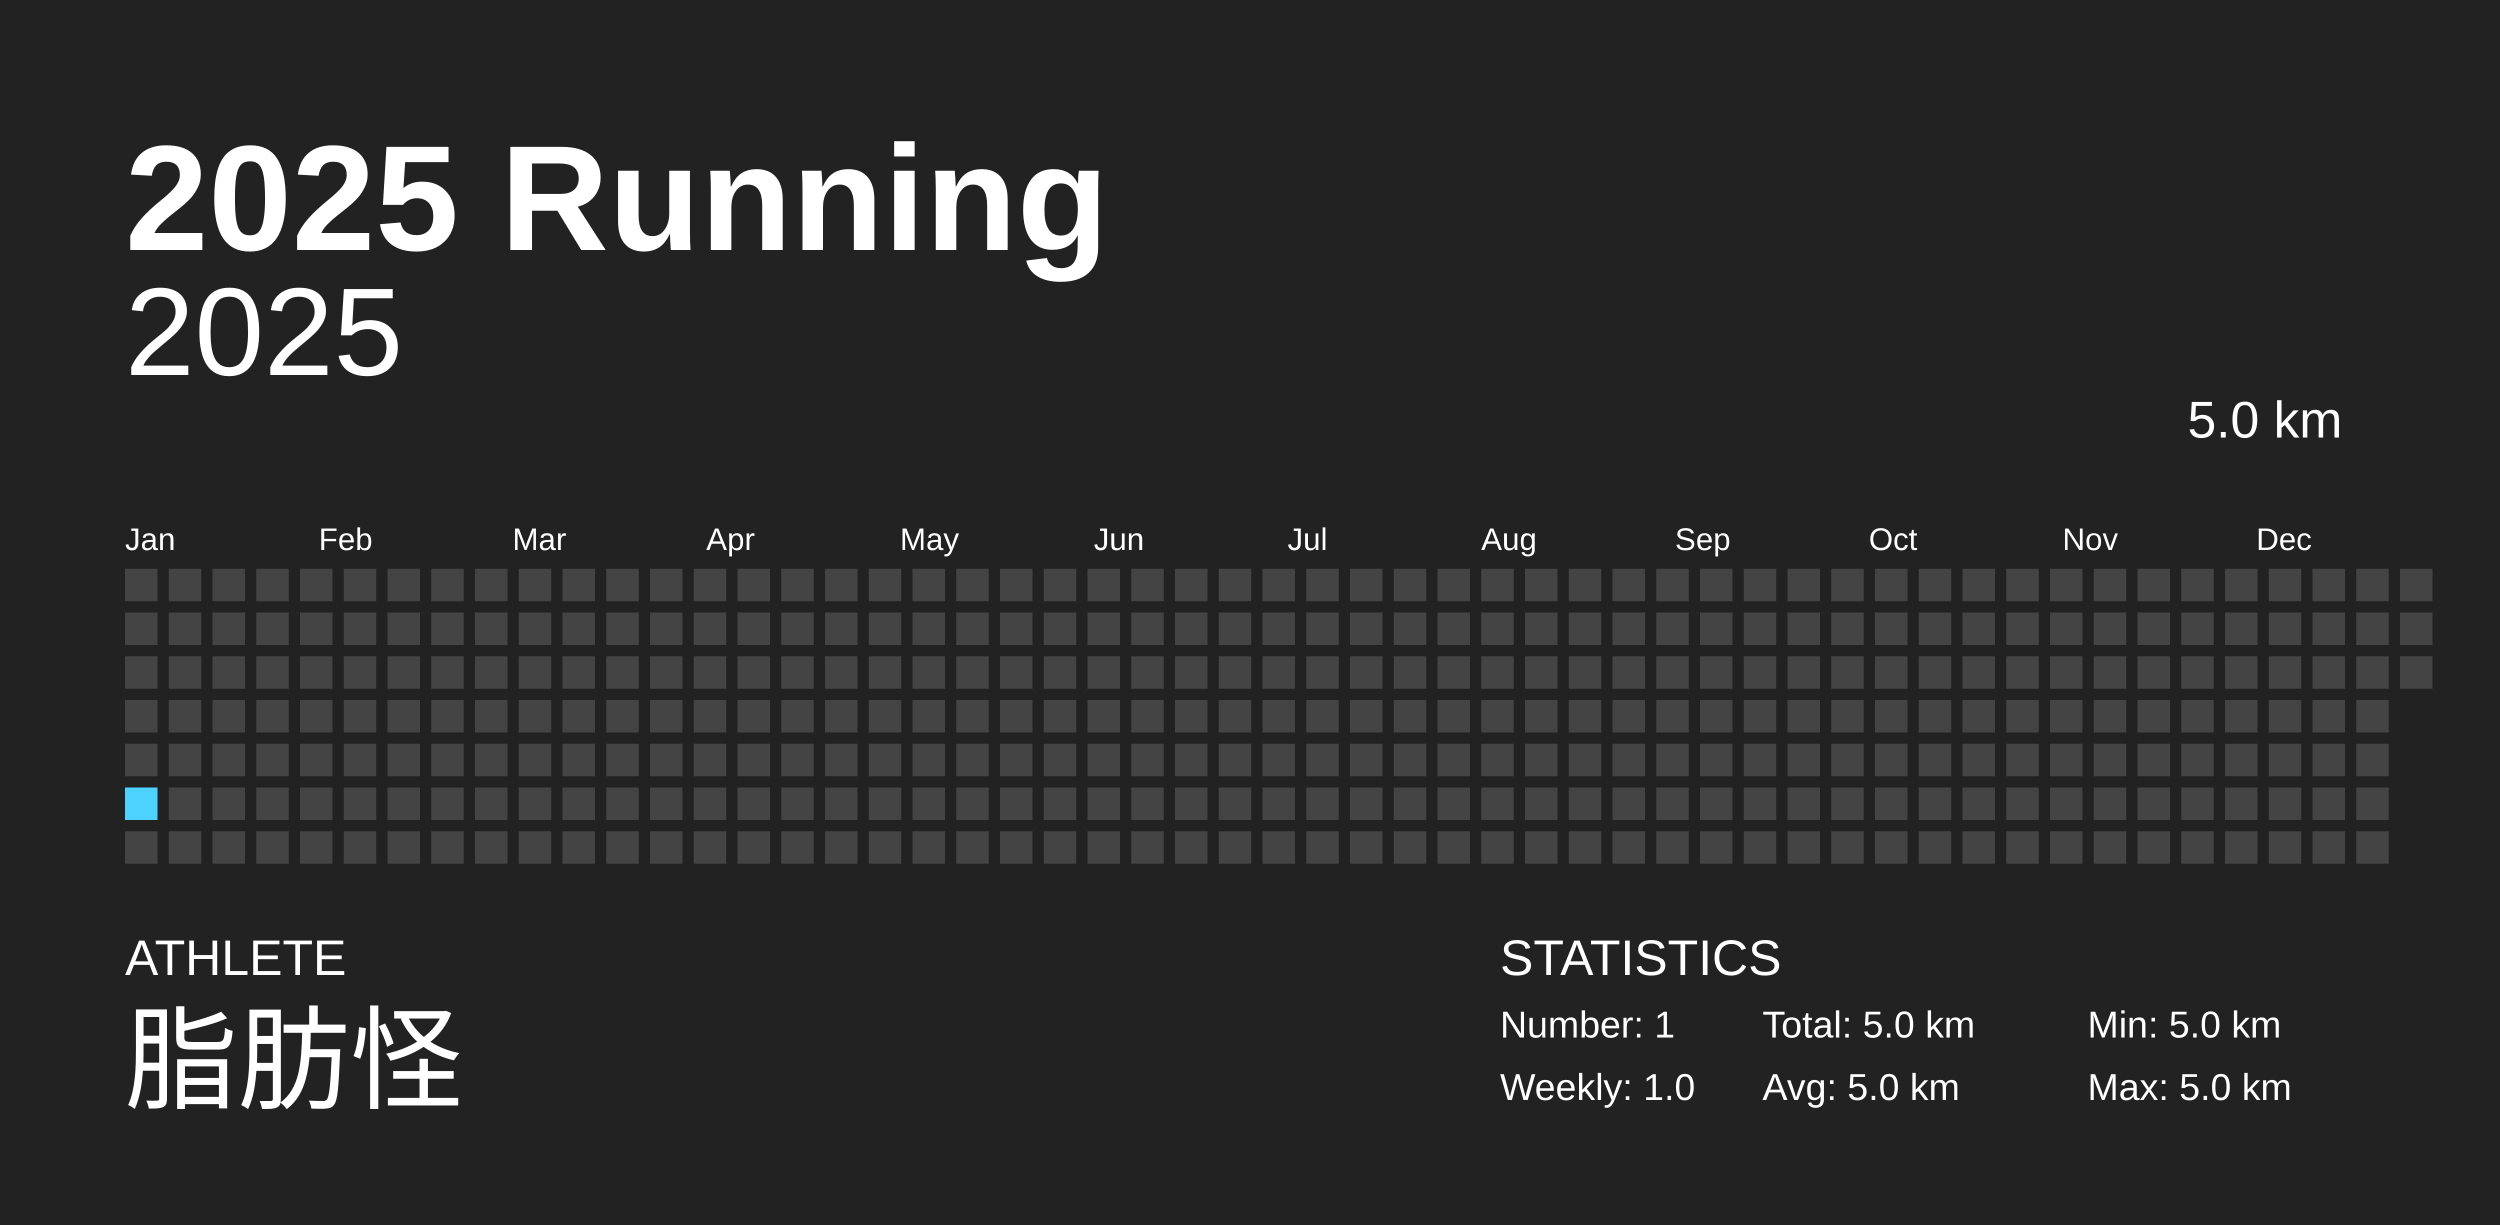
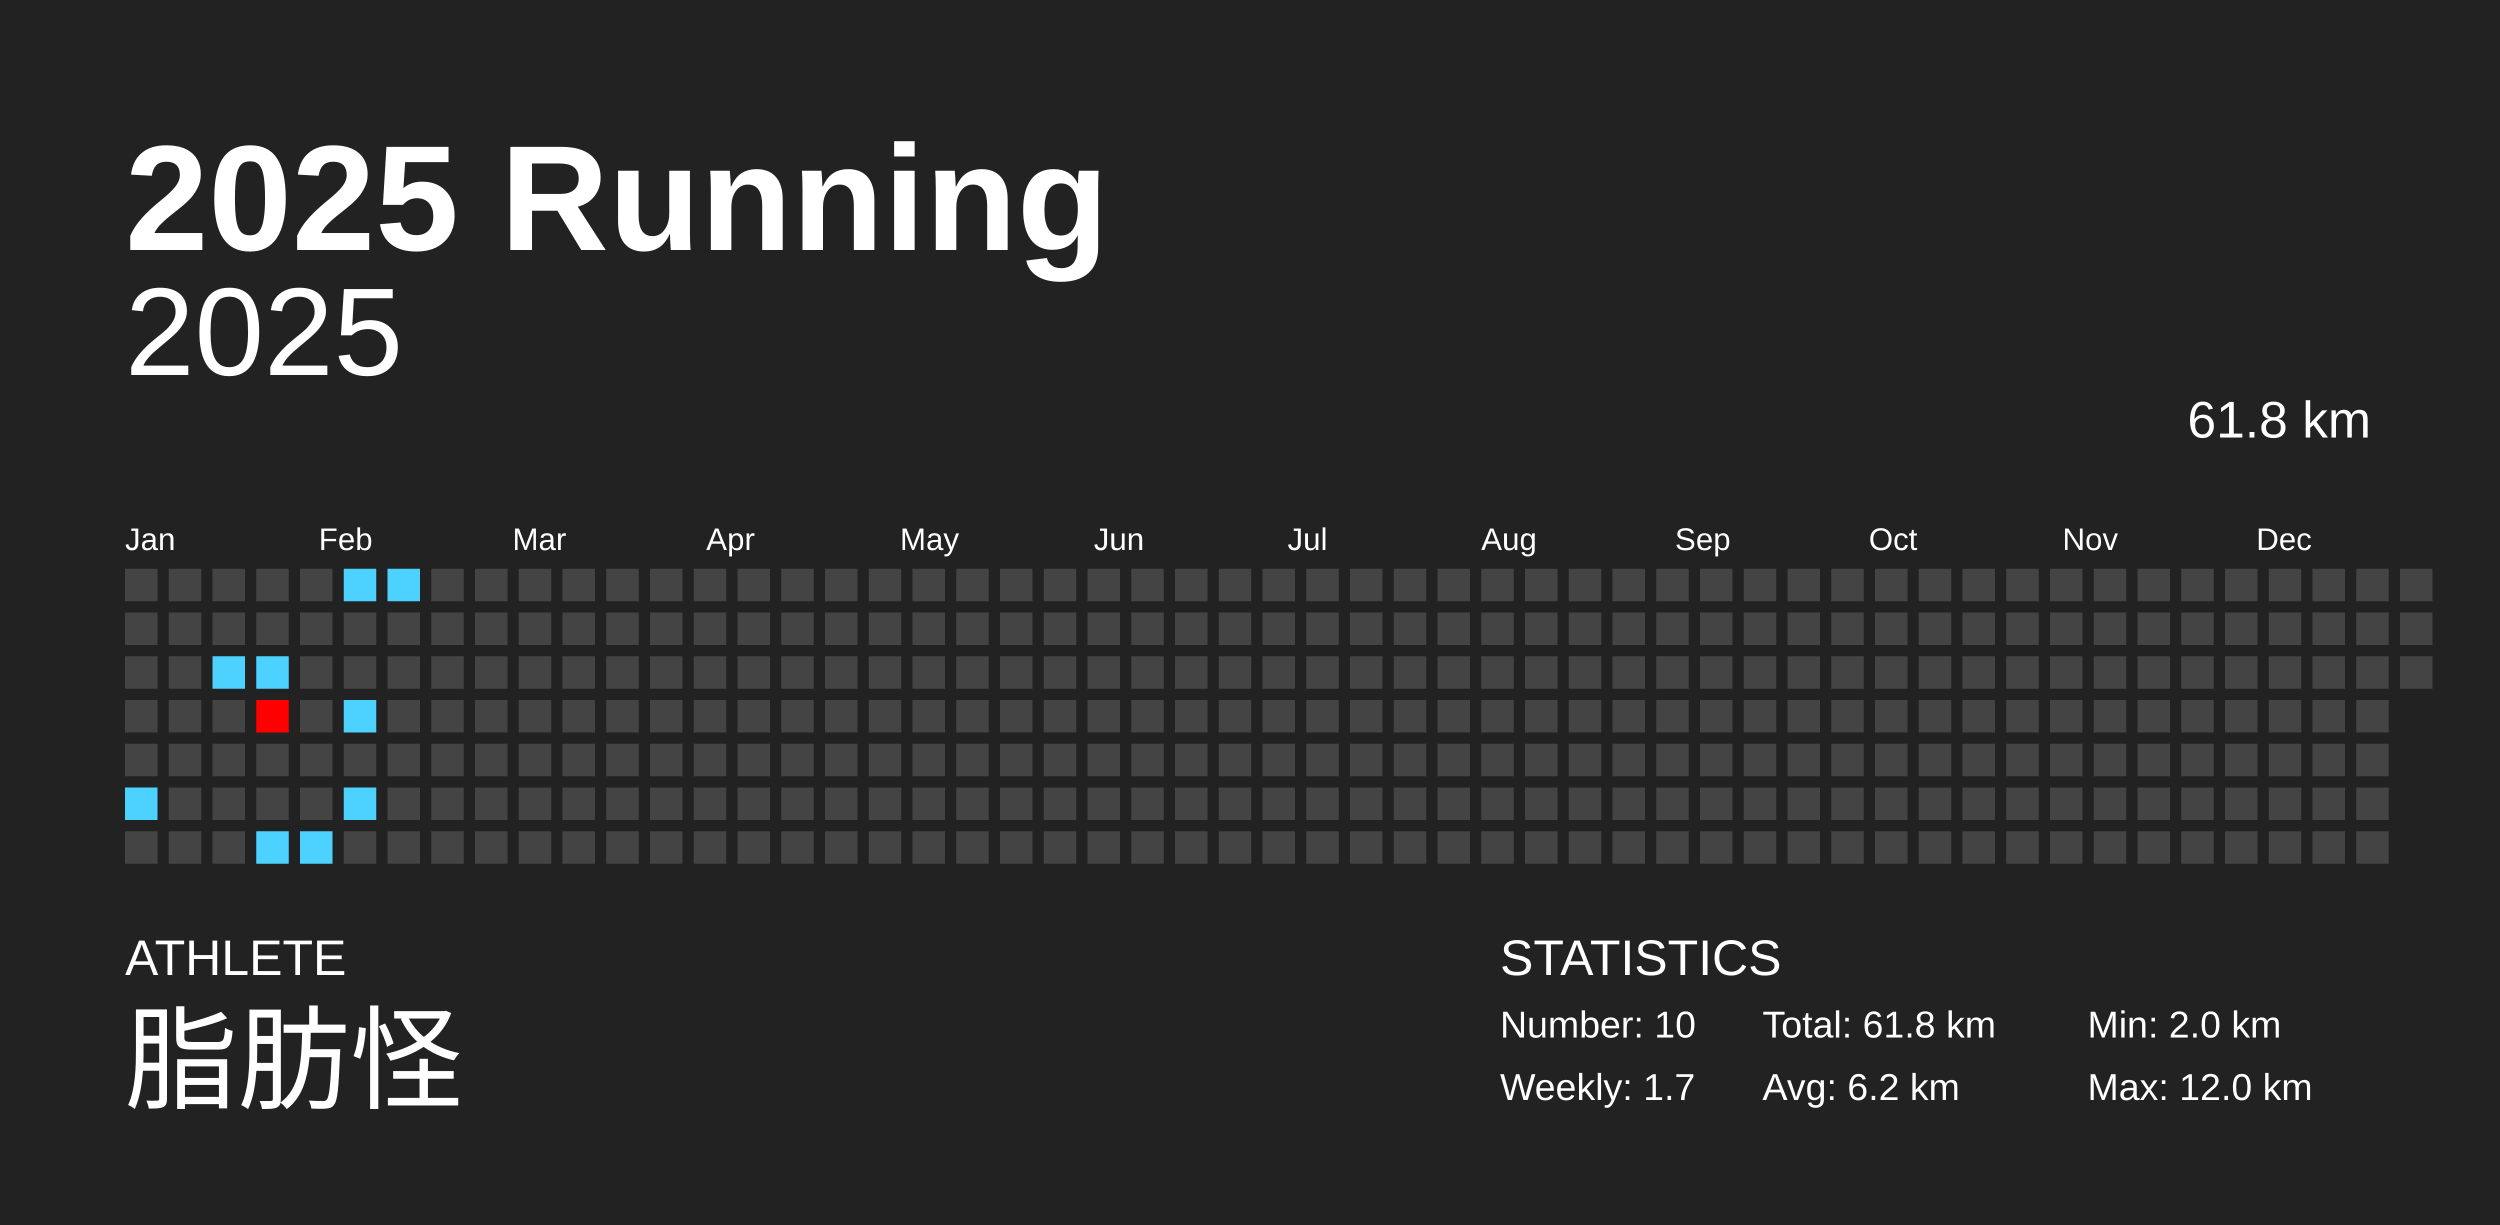
<svg xmlns="http://www.w3.org/2000/svg" baseProfile="full" height="98mm" version="1.1" viewBox="0,0,200,98" width="200mm">
  <defs />
  <rect fill="#222222" height="98" width="200" x="0" y="0" />
  <text fill="#FFFFFF" style="font-size:12px; font-family:Arial; font-weight:bold;" x="10" y="20">2025 Running</text>
  <text fill="#FFFFFF" style="font-size:4px; font-family:Arial" x="10" y="78">ATHLETE</text>
  <text fill="#FFFFFF" style="font-size:9px; font-family:Arial" x="10" y="88">脂肪怪</text>
  <text fill="#FFFFFF" style="font-size:4px; font-family:Arial" x="120" y="78">STATISTICS</text>
-   <text fill="#FFFFFF" style="font-size:3px; font-family:Arial" x="120" y="83">Number: 1</text>
-   <text fill="#FFFFFF" style="font-size:3px; font-family:Arial" x="120" y="88">Weekly: 1.0</text>
-   <text fill="#FFFFFF" style="font-size:3px; font-family:Arial" x="141" y="83">Total: 5.0 km</text>
-   <text fill="#FFFFFF" style="font-size:3px; font-family:Arial" x="141" y="88">Avg: 5.0 km</text>
-   <text fill="#FFFFFF" style="font-size:3px; font-family:Arial" x="167" y="83">Min: 5.0 km</text>
-   <text fill="#FFFFFF" style="font-size:3px; font-family:Arial" x="167" y="88">Max: 5.0 km</text>
+   <text fill="#FFFFFF" style="font-size:3px; font-family:Arial" x="120" y="83">Number: 10</text>
+   <text fill="#FFFFFF" style="font-size:3px; font-family:Arial" x="120" y="88">Weekly: 1.7</text>
+   <text fill="#FFFFFF" style="font-size:3px; font-family:Arial" x="141" y="83">Total: 61.8 km</text>
+   <text fill="#FFFFFF" style="font-size:3px; font-family:Arial" x="141" y="88">Avg: 6.2 km</text>
+   <text fill="#FFFFFF" style="font-size:3px; font-family:Arial" x="167" y="83">Min: 2.0 km</text>
+   <text fill="#FFFFFF" style="font-size:3px; font-family:Arial" x="167" y="88">Max: 12.0 km</text>
  <text alignment-baseline="hanging" fill="#FFFFFF" style="font-size:10.0px; font-family:Arial;" x="10" y="30">2025</text>
-   <text alignment-baseline="hanging" fill="#FFFFFF" style="font-size:4.125px; font-family:Arial;" x="175" y="35">5.0 km</text>
+   <text alignment-baseline="hanging" fill="#FFFFFF" style="font-size:4.125px; font-family:Arial;" x="175" y="35">61.8 km</text>
  <text fill="#FFFFFF" style="font-size:2.5px; font-family:Arial" x="10.0" y="44">Jan</text>
  <text fill="#FFFFFF" style="font-size:2.5px; font-family:Arial" x="25.5" y="44">Feb</text>
  <text fill="#FFFFFF" style="font-size:2.5px; font-family:Arial" x="41.0" y="44">Mar</text>
  <text fill="#FFFFFF" style="font-size:2.5px; font-family:Arial" x="56.5" y="44">Apr</text>
  <text fill="#FFFFFF" style="font-size:2.5px; font-family:Arial" x="72.0" y="44">May</text>
  <text fill="#FFFFFF" style="font-size:2.5px; font-family:Arial" x="87.5" y="44">Jun</text>
  <text fill="#FFFFFF" style="font-size:2.5px; font-family:Arial" x="103.0" y="44">Jul</text>
  <text fill="#FFFFFF" style="font-size:2.5px; font-family:Arial" x="118.5" y="44">Aug</text>
  <text fill="#FFFFFF" style="font-size:2.5px; font-family:Arial" x="134.0" y="44">Sep</text>
  <text fill="#FFFFFF" style="font-size:2.5px; font-family:Arial" x="149.5" y="44">Oct</text>
  <text fill="#FFFFFF" style="font-size:2.5px; font-family:Arial" x="165.0" y="44">Nov</text>
  <text fill="#FFFFFF" style="font-size:2.5px; font-family:Arial" x="180.5" y="44">Dec</text>
  <rect fill="#444444" height="2.6" width="2.6" x="10.0" y="45.5" />
  <rect fill="#444444" height="2.6" width="2.6" x="10.0" y="49.0" />
  <rect fill="#444444" height="2.6" width="2.6" x="10.0" y="52.5" />
  <rect fill="#444444" height="2.6" width="2.6" x="10.0" y="56.0" />
  <rect fill="#444444" height="2.6" width="2.6" x="10.0" y="59.5" />
-   <rect fill="#4DD2FF" height="2.6" width="2.6" x="10.0" y="63.0" />
+   <rect fill="#4dd2ff" height="2.6" width="2.6" x="10.0" y="63.0" />
  <rect fill="#444444" height="2.6" width="2.6" x="10.0" y="66.5" />
  <rect fill="#444444" height="2.6" width="2.6" x="13.5" y="45.5" />
  <rect fill="#444444" height="2.6" width="2.6" x="13.5" y="49.0" />
  <rect fill="#444444" height="2.6" width="2.6" x="13.5" y="52.5" />
  <rect fill="#444444" height="2.6" width="2.6" x="13.5" y="56.0" />
  <rect fill="#444444" height="2.6" width="2.6" x="13.5" y="59.5" />
  <rect fill="#444444" height="2.6" width="2.6" x="13.5" y="63.0" />
  <rect fill="#444444" height="2.6" width="2.6" x="13.5" y="66.5" />
  <rect fill="#444444" height="2.6" width="2.6" x="17.0" y="45.5" />
  <rect fill="#444444" height="2.6" width="2.6" x="17.0" y="49.0" />
-   <rect fill="#444444" height="2.6" width="2.6" x="17.0" y="52.5" />
+   <rect fill="#4dd2ff" height="2.6" width="2.6" x="17.0" y="52.5" />
  <rect fill="#444444" height="2.6" width="2.6" x="17.0" y="56.0" />
  <rect fill="#444444" height="2.6" width="2.6" x="17.0" y="59.5" />
  <rect fill="#444444" height="2.6" width="2.6" x="17.0" y="63.0" />
  <rect fill="#444444" height="2.6" width="2.6" x="17.0" y="66.5" />
  <rect fill="#444444" height="2.6" width="2.6" x="20.5" y="45.5" />
  <rect fill="#444444" height="2.6" width="2.6" x="20.5" y="49.0" />
-   <rect fill="#444444" height="2.6" width="2.6" x="20.5" y="52.5" />
-   <rect fill="#444444" height="2.6" width="2.6" x="20.5" y="56.0" />
+   <rect fill="#4dd2ff" height="2.6" width="2.6" x="20.5" y="52.5" />
+   <rect fill="#ff0000" height="2.6" width="2.6" x="20.5" y="56.0" />
  <rect fill="#444444" height="2.6" width="2.6" x="20.5" y="59.5" />
  <rect fill="#444444" height="2.6" width="2.6" x="20.5" y="63.0" />
-   <rect fill="#444444" height="2.6" width="2.6" x="20.5" y="66.5" />
+   <rect fill="#4dd2ff" height="2.6" width="2.6" x="20.5" y="66.5" />
  <rect fill="#444444" height="2.6" width="2.6" x="24.0" y="45.5" />
  <rect fill="#444444" height="2.6" width="2.6" x="24.0" y="49.0" />
  <rect fill="#444444" height="2.6" width="2.6" x="24.0" y="52.5" />
  <rect fill="#444444" height="2.6" width="2.6" x="24.0" y="56.0" />
  <rect fill="#444444" height="2.6" width="2.6" x="24.0" y="59.5" />
  <rect fill="#444444" height="2.6" width="2.6" x="24.0" y="63.0" />
-   <rect fill="#444444" height="2.6" width="2.6" x="24.0" y="66.5" />
-   <rect fill="#444444" height="2.6" width="2.6" x="27.5" y="45.5" />
+   <rect fill="#4dd2ff" height="2.6" width="2.6" x="24.0" y="66.5" />
+   <rect fill="#4dd2ff" height="2.6" width="2.6" x="27.5" y="45.5" />
  <rect fill="#444444" height="2.6" width="2.6" x="27.5" y="49.0" />
  <rect fill="#444444" height="2.6" width="2.6" x="27.5" y="52.5" />
-   <rect fill="#444444" height="2.6" width="2.6" x="27.5" y="56.0" />
+   <rect fill="#4dd2ff" height="2.6" width="2.6" x="27.5" y="56.0" />
  <rect fill="#444444" height="2.6" width="2.6" x="27.5" y="59.5" />
-   <rect fill="#444444" height="2.6" width="2.6" x="27.5" y="63.0" />
+   <rect fill="#4dd2ff" height="2.6" width="2.6" x="27.5" y="63.0" />
  <rect fill="#444444" height="2.6" width="2.6" x="27.5" y="66.5" />
-   <rect fill="#444444" height="2.6" width="2.6" x="31.0" y="45.5" />
+   <rect fill="#4dd2ff" height="2.6" width="2.6" x="31.0" y="45.5" />
  <rect fill="#444444" height="2.6" width="2.6" x="31.0" y="49.0" />
  <rect fill="#444444" height="2.6" width="2.6" x="31.0" y="52.5" />
  <rect fill="#444444" height="2.6" width="2.6" x="31.0" y="56.0" />
  <rect fill="#444444" height="2.6" width="2.6" x="31.0" y="59.5" />
  <rect fill="#444444" height="2.6" width="2.6" x="31.0" y="63.0" />
  <rect fill="#444444" height="2.6" width="2.6" x="31.0" y="66.5" />
  <rect fill="#444444" height="2.6" width="2.6" x="34.5" y="45.5" />
  <rect fill="#444444" height="2.6" width="2.6" x="34.5" y="49.0" />
  <rect fill="#444444" height="2.6" width="2.6" x="34.5" y="52.5" />
  <rect fill="#444444" height="2.6" width="2.6" x="34.5" y="56.0" />
  <rect fill="#444444" height="2.6" width="2.6" x="34.5" y="59.5" />
  <rect fill="#444444" height="2.6" width="2.6" x="34.5" y="63.0" />
  <rect fill="#444444" height="2.6" width="2.6" x="34.5" y="66.5" />
  <rect fill="#444444" height="2.6" width="2.6" x="38.0" y="45.5" />
  <rect fill="#444444" height="2.6" width="2.6" x="38.0" y="49.0" />
  <rect fill="#444444" height="2.6" width="2.6" x="38.0" y="52.5" />
  <rect fill="#444444" height="2.6" width="2.6" x="38.0" y="56.0" />
  <rect fill="#444444" height="2.6" width="2.6" x="38.0" y="59.5" />
  <rect fill="#444444" height="2.6" width="2.6" x="38.0" y="63.0" />
  <rect fill="#444444" height="2.6" width="2.6" x="38.0" y="66.5" />
  <rect fill="#444444" height="2.6" width="2.6" x="41.5" y="45.5" />
  <rect fill="#444444" height="2.6" width="2.6" x="41.5" y="49.0" />
  <rect fill="#444444" height="2.6" width="2.6" x="41.5" y="52.5" />
  <rect fill="#444444" height="2.6" width="2.6" x="41.5" y="56.0" />
  <rect fill="#444444" height="2.6" width="2.6" x="41.5" y="59.5" />
  <rect fill="#444444" height="2.6" width="2.6" x="41.5" y="63.0" />
  <rect fill="#444444" height="2.6" width="2.6" x="41.5" y="66.5" />
  <rect fill="#444444" height="2.6" width="2.6" x="45.0" y="45.5" />
  <rect fill="#444444" height="2.6" width="2.6" x="45.0" y="49.0" />
  <rect fill="#444444" height="2.6" width="2.6" x="45.0" y="52.5" />
  <rect fill="#444444" height="2.6" width="2.6" x="45.0" y="56.0" />
  <rect fill="#444444" height="2.6" width="2.6" x="45.0" y="59.5" />
  <rect fill="#444444" height="2.6" width="2.6" x="45.0" y="63.0" />
  <rect fill="#444444" height="2.6" width="2.6" x="45.0" y="66.5" />
  <rect fill="#444444" height="2.6" width="2.6" x="48.5" y="45.5" />
  <rect fill="#444444" height="2.6" width="2.6" x="48.5" y="49.0" />
  <rect fill="#444444" height="2.6" width="2.6" x="48.5" y="52.5" />
  <rect fill="#444444" height="2.6" width="2.6" x="48.5" y="56.0" />
  <rect fill="#444444" height="2.6" width="2.6" x="48.5" y="59.5" />
  <rect fill="#444444" height="2.6" width="2.6" x="48.5" y="63.0" />
  <rect fill="#444444" height="2.6" width="2.6" x="48.5" y="66.5" />
  <rect fill="#444444" height="2.6" width="2.6" x="52.0" y="45.5" />
  <rect fill="#444444" height="2.6" width="2.6" x="52.0" y="49.0" />
  <rect fill="#444444" height="2.6" width="2.6" x="52.0" y="52.5" />
  <rect fill="#444444" height="2.6" width="2.6" x="52.0" y="56.0" />
  <rect fill="#444444" height="2.6" width="2.6" x="52.0" y="59.5" />
  <rect fill="#444444" height="2.6" width="2.6" x="52.0" y="63.0" />
  <rect fill="#444444" height="2.6" width="2.6" x="52.0" y="66.5" />
  <rect fill="#444444" height="2.6" width="2.6" x="55.5" y="45.5" />
  <rect fill="#444444" height="2.6" width="2.6" x="55.5" y="49.0" />
  <rect fill="#444444" height="2.6" width="2.6" x="55.5" y="52.5" />
  <rect fill="#444444" height="2.6" width="2.6" x="55.5" y="56.0" />
  <rect fill="#444444" height="2.6" width="2.6" x="55.5" y="59.5" />
  <rect fill="#444444" height="2.6" width="2.6" x="55.5" y="63.0" />
  <rect fill="#444444" height="2.6" width="2.6" x="55.5" y="66.5" />
  <rect fill="#444444" height="2.6" width="2.6" x="59.0" y="45.5" />
  <rect fill="#444444" height="2.6" width="2.6" x="59.0" y="49.0" />
  <rect fill="#444444" height="2.6" width="2.6" x="59.0" y="52.5" />
  <rect fill="#444444" height="2.6" width="2.6" x="59.0" y="56.0" />
  <rect fill="#444444" height="2.6" width="2.6" x="59.0" y="59.5" />
  <rect fill="#444444" height="2.6" width="2.6" x="59.0" y="63.0" />
  <rect fill="#444444" height="2.6" width="2.6" x="59.0" y="66.5" />
  <rect fill="#444444" height="2.6" width="2.6" x="62.5" y="45.5" />
  <rect fill="#444444" height="2.6" width="2.6" x="62.5" y="49.0" />
  <rect fill="#444444" height="2.6" width="2.6" x="62.5" y="52.5" />
  <rect fill="#444444" height="2.6" width="2.6" x="62.5" y="56.0" />
  <rect fill="#444444" height="2.6" width="2.6" x="62.5" y="59.5" />
  <rect fill="#444444" height="2.6" width="2.6" x="62.5" y="63.0" />
  <rect fill="#444444" height="2.6" width="2.6" x="62.5" y="66.5" />
  <rect fill="#444444" height="2.6" width="2.6" x="66.0" y="45.5" />
  <rect fill="#444444" height="2.6" width="2.6" x="66.0" y="49.0" />
  <rect fill="#444444" height="2.6" width="2.6" x="66.0" y="52.5" />
  <rect fill="#444444" height="2.6" width="2.6" x="66.0" y="56.0" />
  <rect fill="#444444" height="2.6" width="2.6" x="66.0" y="59.5" />
  <rect fill="#444444" height="2.6" width="2.6" x="66.0" y="63.0" />
  <rect fill="#444444" height="2.6" width="2.6" x="66.0" y="66.5" />
  <rect fill="#444444" height="2.6" width="2.6" x="69.5" y="45.5" />
  <rect fill="#444444" height="2.6" width="2.6" x="69.5" y="49.0" />
  <rect fill="#444444" height="2.6" width="2.6" x="69.5" y="52.5" />
  <rect fill="#444444" height="2.6" width="2.6" x="69.5" y="56.0" />
  <rect fill="#444444" height="2.6" width="2.6" x="69.5" y="59.5" />
  <rect fill="#444444" height="2.6" width="2.6" x="69.5" y="63.0" />
  <rect fill="#444444" height="2.6" width="2.6" x="69.5" y="66.5" />
  <rect fill="#444444" height="2.6" width="2.6" x="73.0" y="45.5" />
  <rect fill="#444444" height="2.6" width="2.6" x="73.0" y="49.0" />
  <rect fill="#444444" height="2.6" width="2.6" x="73.0" y="52.5" />
  <rect fill="#444444" height="2.6" width="2.6" x="73.0" y="56.0" />
  <rect fill="#444444" height="2.6" width="2.6" x="73.0" y="59.5" />
  <rect fill="#444444" height="2.6" width="2.6" x="73.0" y="63.0" />
  <rect fill="#444444" height="2.6" width="2.6" x="73.0" y="66.5" />
  <rect fill="#444444" height="2.6" width="2.6" x="76.5" y="45.5" />
  <rect fill="#444444" height="2.6" width="2.6" x="76.5" y="49.0" />
  <rect fill="#444444" height="2.6" width="2.6" x="76.5" y="52.5" />
  <rect fill="#444444" height="2.6" width="2.6" x="76.5" y="56.0" />
  <rect fill="#444444" height="2.6" width="2.6" x="76.5" y="59.5" />
  <rect fill="#444444" height="2.6" width="2.6" x="76.5" y="63.0" />
  <rect fill="#444444" height="2.6" width="2.6" x="76.5" y="66.5" />
  <rect fill="#444444" height="2.6" width="2.6" x="80.0" y="45.5" />
  <rect fill="#444444" height="2.6" width="2.6" x="80.0" y="49.0" />
  <rect fill="#444444" height="2.6" width="2.6" x="80.0" y="52.5" />
  <rect fill="#444444" height="2.6" width="2.6" x="80.0" y="56.0" />
  <rect fill="#444444" height="2.6" width="2.6" x="80.0" y="59.5" />
  <rect fill="#444444" height="2.6" width="2.6" x="80.0" y="63.0" />
  <rect fill="#444444" height="2.6" width="2.6" x="80.0" y="66.5" />
  <rect fill="#444444" height="2.6" width="2.6" x="83.5" y="45.5" />
  <rect fill="#444444" height="2.6" width="2.6" x="83.5" y="49.0" />
  <rect fill="#444444" height="2.6" width="2.6" x="83.5" y="52.5" />
  <rect fill="#444444" height="2.6" width="2.6" x="83.5" y="56.0" />
  <rect fill="#444444" height="2.6" width="2.6" x="83.5" y="59.5" />
  <rect fill="#444444" height="2.6" width="2.6" x="83.5" y="63.0" />
  <rect fill="#444444" height="2.6" width="2.6" x="83.5" y="66.5" />
  <rect fill="#444444" height="2.6" width="2.6" x="87.0" y="45.5" />
  <rect fill="#444444" height="2.6" width="2.6" x="87.0" y="49.0" />
  <rect fill="#444444" height="2.6" width="2.6" x="87.0" y="52.5" />
  <rect fill="#444444" height="2.6" width="2.6" x="87.0" y="56.0" />
  <rect fill="#444444" height="2.6" width="2.6" x="87.0" y="59.5" />
  <rect fill="#444444" height="2.6" width="2.6" x="87.0" y="63.0" />
  <rect fill="#444444" height="2.6" width="2.6" x="87.0" y="66.5" />
  <rect fill="#444444" height="2.6" width="2.6" x="90.5" y="45.5" />
  <rect fill="#444444" height="2.6" width="2.6" x="90.5" y="49.0" />
  <rect fill="#444444" height="2.6" width="2.6" x="90.5" y="52.5" />
  <rect fill="#444444" height="2.6" width="2.6" x="90.5" y="56.0" />
  <rect fill="#444444" height="2.6" width="2.6" x="90.5" y="59.5" />
  <rect fill="#444444" height="2.6" width="2.6" x="90.5" y="63.0" />
  <rect fill="#444444" height="2.6" width="2.6" x="90.5" y="66.5" />
  <rect fill="#444444" height="2.6" width="2.6" x="94.0" y="45.5" />
  <rect fill="#444444" height="2.6" width="2.6" x="94.0" y="49.0" />
  <rect fill="#444444" height="2.6" width="2.6" x="94.0" y="52.5" />
  <rect fill="#444444" height="2.6" width="2.6" x="94.0" y="56.0" />
  <rect fill="#444444" height="2.6" width="2.6" x="94.0" y="59.5" />
  <rect fill="#444444" height="2.6" width="2.6" x="94.0" y="63.0" />
  <rect fill="#444444" height="2.6" width="2.6" x="94.0" y="66.5" />
  <rect fill="#444444" height="2.6" width="2.6" x="97.5" y="45.5" />
  <rect fill="#444444" height="2.6" width="2.6" x="97.5" y="49.0" />
  <rect fill="#444444" height="2.6" width="2.6" x="97.5" y="52.5" />
  <rect fill="#444444" height="2.6" width="2.6" x="97.5" y="56.0" />
  <rect fill="#444444" height="2.6" width="2.6" x="97.5" y="59.5" />
  <rect fill="#444444" height="2.6" width="2.6" x="97.5" y="63.0" />
  <rect fill="#444444" height="2.6" width="2.6" x="97.5" y="66.5" />
  <rect fill="#444444" height="2.6" width="2.6" x="101.0" y="45.5" />
  <rect fill="#444444" height="2.6" width="2.6" x="101.0" y="49.0" />
  <rect fill="#444444" height="2.6" width="2.6" x="101.0" y="52.5" />
  <rect fill="#444444" height="2.6" width="2.6" x="101.0" y="56.0" />
  <rect fill="#444444" height="2.6" width="2.6" x="101.0" y="59.5" />
  <rect fill="#444444" height="2.6" width="2.6" x="101.0" y="63.0" />
  <rect fill="#444444" height="2.6" width="2.6" x="101.0" y="66.5" />
  <rect fill="#444444" height="2.6" width="2.6" x="104.5" y="45.5" />
  <rect fill="#444444" height="2.6" width="2.6" x="104.5" y="49.0" />
  <rect fill="#444444" height="2.6" width="2.6" x="104.5" y="52.5" />
  <rect fill="#444444" height="2.6" width="2.6" x="104.5" y="56.0" />
  <rect fill="#444444" height="2.6" width="2.6" x="104.5" y="59.5" />
  <rect fill="#444444" height="2.6" width="2.6" x="104.5" y="63.0" />
  <rect fill="#444444" height="2.6" width="2.6" x="104.5" y="66.5" />
  <rect fill="#444444" height="2.6" width="2.6" x="108.0" y="45.5" />
  <rect fill="#444444" height="2.6" width="2.6" x="108.0" y="49.0" />
  <rect fill="#444444" height="2.6" width="2.6" x="108.0" y="52.5" />
  <rect fill="#444444" height="2.6" width="2.6" x="108.0" y="56.0" />
  <rect fill="#444444" height="2.6" width="2.6" x="108.0" y="59.5" />
  <rect fill="#444444" height="2.6" width="2.6" x="108.0" y="63.0" />
  <rect fill="#444444" height="2.6" width="2.6" x="108.0" y="66.5" />
  <rect fill="#444444" height="2.6" width="2.6" x="111.5" y="45.5" />
  <rect fill="#444444" height="2.6" width="2.6" x="111.5" y="49.0" />
  <rect fill="#444444" height="2.6" width="2.6" x="111.5" y="52.5" />
  <rect fill="#444444" height="2.6" width="2.6" x="111.5" y="56.0" />
  <rect fill="#444444" height="2.6" width="2.6" x="111.5" y="59.5" />
  <rect fill="#444444" height="2.6" width="2.6" x="111.5" y="63.0" />
  <rect fill="#444444" height="2.6" width="2.6" x="111.5" y="66.5" />
  <rect fill="#444444" height="2.6" width="2.6" x="115.0" y="45.5" />
  <rect fill="#444444" height="2.6" width="2.6" x="115.0" y="49.0" />
  <rect fill="#444444" height="2.6" width="2.6" x="115.0" y="52.5" />
  <rect fill="#444444" height="2.6" width="2.6" x="115.0" y="56.0" />
  <rect fill="#444444" height="2.6" width="2.6" x="115.0" y="59.5" />
  <rect fill="#444444" height="2.6" width="2.6" x="115.0" y="63.0" />
  <rect fill="#444444" height="2.6" width="2.6" x="115.0" y="66.5" />
  <rect fill="#444444" height="2.6" width="2.6" x="118.5" y="45.5" />
  <rect fill="#444444" height="2.6" width="2.6" x="118.5" y="49.0" />
  <rect fill="#444444" height="2.6" width="2.6" x="118.5" y="52.5" />
  <rect fill="#444444" height="2.6" width="2.6" x="118.5" y="56.0" />
  <rect fill="#444444" height="2.6" width="2.6" x="118.5" y="59.5" />
  <rect fill="#444444" height="2.6" width="2.6" x="118.5" y="63.0" />
  <rect fill="#444444" height="2.6" width="2.6" x="118.5" y="66.5" />
  <rect fill="#444444" height="2.6" width="2.6" x="122.0" y="45.5" />
  <rect fill="#444444" height="2.6" width="2.6" x="122.0" y="49.0" />
  <rect fill="#444444" height="2.6" width="2.6" x="122.0" y="52.5" />
  <rect fill="#444444" height="2.6" width="2.6" x="122.0" y="56.0" />
  <rect fill="#444444" height="2.6" width="2.6" x="122.0" y="59.5" />
  <rect fill="#444444" height="2.6" width="2.6" x="122.0" y="63.0" />
  <rect fill="#444444" height="2.6" width="2.6" x="122.0" y="66.5" />
  <rect fill="#444444" height="2.6" width="2.6" x="125.5" y="45.5" />
  <rect fill="#444444" height="2.6" width="2.6" x="125.5" y="49.0" />
  <rect fill="#444444" height="2.6" width="2.6" x="125.5" y="52.5" />
  <rect fill="#444444" height="2.6" width="2.6" x="125.5" y="56.0" />
  <rect fill="#444444" height="2.6" width="2.6" x="125.5" y="59.5" />
  <rect fill="#444444" height="2.6" width="2.6" x="125.5" y="63.0" />
  <rect fill="#444444" height="2.6" width="2.6" x="125.5" y="66.5" />
  <rect fill="#444444" height="2.6" width="2.6" x="129.0" y="45.5" />
  <rect fill="#444444" height="2.6" width="2.6" x="129.0" y="49.0" />
  <rect fill="#444444" height="2.6" width="2.6" x="129.0" y="52.5" />
  <rect fill="#444444" height="2.6" width="2.6" x="129.0" y="56.0" />
  <rect fill="#444444" height="2.6" width="2.6" x="129.0" y="59.5" />
  <rect fill="#444444" height="2.6" width="2.6" x="129.0" y="63.0" />
  <rect fill="#444444" height="2.6" width="2.6" x="129.0" y="66.5" />
  <rect fill="#444444" height="2.6" width="2.6" x="132.5" y="45.5" />
  <rect fill="#444444" height="2.6" width="2.6" x="132.5" y="49.0" />
  <rect fill="#444444" height="2.6" width="2.6" x="132.5" y="52.5" />
  <rect fill="#444444" height="2.6" width="2.6" x="132.5" y="56.0" />
  <rect fill="#444444" height="2.6" width="2.6" x="132.5" y="59.5" />
  <rect fill="#444444" height="2.6" width="2.6" x="132.5" y="63.0" />
  <rect fill="#444444" height="2.6" width="2.6" x="132.5" y="66.5" />
  <rect fill="#444444" height="2.6" width="2.6" x="136.0" y="45.5" />
  <rect fill="#444444" height="2.6" width="2.6" x="136.0" y="49.0" />
  <rect fill="#444444" height="2.6" width="2.6" x="136.0" y="52.5" />
  <rect fill="#444444" height="2.6" width="2.6" x="136.0" y="56.0" />
  <rect fill="#444444" height="2.6" width="2.6" x="136.0" y="59.5" />
  <rect fill="#444444" height="2.6" width="2.6" x="136.0" y="63.0" />
  <rect fill="#444444" height="2.6" width="2.6" x="136.0" y="66.5" />
  <rect fill="#444444" height="2.6" width="2.6" x="139.5" y="45.5" />
  <rect fill="#444444" height="2.6" width="2.6" x="139.5" y="49.0" />
  <rect fill="#444444" height="2.6" width="2.6" x="139.5" y="52.5" />
  <rect fill="#444444" height="2.6" width="2.6" x="139.5" y="56.0" />
  <rect fill="#444444" height="2.6" width="2.6" x="139.5" y="59.5" />
  <rect fill="#444444" height="2.6" width="2.6" x="139.5" y="63.0" />
  <rect fill="#444444" height="2.6" width="2.6" x="139.5" y="66.5" />
  <rect fill="#444444" height="2.6" width="2.6" x="143.0" y="45.5" />
  <rect fill="#444444" height="2.6" width="2.6" x="143.0" y="49.0" />
  <rect fill="#444444" height="2.6" width="2.6" x="143.0" y="52.5" />
  <rect fill="#444444" height="2.6" width="2.6" x="143.0" y="56.0" />
  <rect fill="#444444" height="2.6" width="2.6" x="143.0" y="59.5" />
  <rect fill="#444444" height="2.6" width="2.6" x="143.0" y="63.0" />
  <rect fill="#444444" height="2.6" width="2.6" x="143.0" y="66.5" />
  <rect fill="#444444" height="2.6" width="2.6" x="146.5" y="45.5" />
  <rect fill="#444444" height="2.6" width="2.6" x="146.5" y="49.0" />
  <rect fill="#444444" height="2.6" width="2.6" x="146.5" y="52.5" />
  <rect fill="#444444" height="2.6" width="2.6" x="146.5" y="56.0" />
  <rect fill="#444444" height="2.6" width="2.6" x="146.5" y="59.5" />
  <rect fill="#444444" height="2.6" width="2.6" x="146.5" y="63.0" />
  <rect fill="#444444" height="2.6" width="2.6" x="146.5" y="66.5" />
  <rect fill="#444444" height="2.6" width="2.6" x="150.0" y="45.5" />
  <rect fill="#444444" height="2.6" width="2.6" x="150.0" y="49.0" />
  <rect fill="#444444" height="2.6" width="2.6" x="150.0" y="52.5" />
  <rect fill="#444444" height="2.6" width="2.6" x="150.0" y="56.0" />
  <rect fill="#444444" height="2.6" width="2.6" x="150.0" y="59.5" />
  <rect fill="#444444" height="2.6" width="2.6" x="150.0" y="63.0" />
  <rect fill="#444444" height="2.6" width="2.6" x="150.0" y="66.5" />
  <rect fill="#444444" height="2.6" width="2.6" x="153.5" y="45.5" />
  <rect fill="#444444" height="2.6" width="2.6" x="153.5" y="49.0" />
  <rect fill="#444444" height="2.6" width="2.6" x="153.5" y="52.5" />
  <rect fill="#444444" height="2.6" width="2.6" x="153.5" y="56.0" />
  <rect fill="#444444" height="2.6" width="2.6" x="153.5" y="59.5" />
  <rect fill="#444444" height="2.6" width="2.6" x="153.5" y="63.0" />
  <rect fill="#444444" height="2.6" width="2.6" x="153.5" y="66.5" />
  <rect fill="#444444" height="2.6" width="2.6" x="157.0" y="45.5" />
  <rect fill="#444444" height="2.6" width="2.6" x="157.0" y="49.0" />
  <rect fill="#444444" height="2.6" width="2.6" x="157.0" y="52.5" />
  <rect fill="#444444" height="2.6" width="2.6" x="157.0" y="56.0" />
  <rect fill="#444444" height="2.6" width="2.6" x="157.0" y="59.5" />
  <rect fill="#444444" height="2.6" width="2.6" x="157.0" y="63.0" />
  <rect fill="#444444" height="2.6" width="2.6" x="157.0" y="66.5" />
  <rect fill="#444444" height="2.6" width="2.6" x="160.5" y="45.5" />
  <rect fill="#444444" height="2.6" width="2.6" x="160.5" y="49.0" />
  <rect fill="#444444" height="2.6" width="2.6" x="160.5" y="52.5" />
  <rect fill="#444444" height="2.6" width="2.6" x="160.5" y="56.0" />
  <rect fill="#444444" height="2.6" width="2.6" x="160.5" y="59.5" />
  <rect fill="#444444" height="2.6" width="2.6" x="160.5" y="63.0" />
  <rect fill="#444444" height="2.6" width="2.6" x="160.5" y="66.5" />
  <rect fill="#444444" height="2.6" width="2.6" x="164.0" y="45.5" />
  <rect fill="#444444" height="2.6" width="2.6" x="164.0" y="49.0" />
  <rect fill="#444444" height="2.6" width="2.6" x="164.0" y="52.5" />
  <rect fill="#444444" height="2.6" width="2.6" x="164.0" y="56.0" />
  <rect fill="#444444" height="2.6" width="2.6" x="164.0" y="59.5" />
  <rect fill="#444444" height="2.6" width="2.6" x="164.0" y="63.0" />
  <rect fill="#444444" height="2.6" width="2.6" x="164.0" y="66.5" />
  <rect fill="#444444" height="2.6" width="2.6" x="167.5" y="45.5" />
  <rect fill="#444444" height="2.6" width="2.6" x="167.5" y="49.0" />
  <rect fill="#444444" height="2.6" width="2.6" x="167.5" y="52.5" />
  <rect fill="#444444" height="2.6" width="2.6" x="167.5" y="56.0" />
  <rect fill="#444444" height="2.6" width="2.6" x="167.5" y="59.5" />
  <rect fill="#444444" height="2.6" width="2.6" x="167.5" y="63.0" />
  <rect fill="#444444" height="2.6" width="2.6" x="167.5" y="66.5" />
  <rect fill="#444444" height="2.6" width="2.6" x="171.0" y="45.5" />
  <rect fill="#444444" height="2.6" width="2.6" x="171.0" y="49.0" />
  <rect fill="#444444" height="2.6" width="2.6" x="171.0" y="52.5" />
  <rect fill="#444444" height="2.6" width="2.6" x="171.0" y="56.0" />
  <rect fill="#444444" height="2.6" width="2.6" x="171.0" y="59.5" />
  <rect fill="#444444" height="2.6" width="2.6" x="171.0" y="63.0" />
  <rect fill="#444444" height="2.6" width="2.6" x="171.0" y="66.5" />
  <rect fill="#444444" height="2.6" width="2.6" x="174.5" y="45.5" />
  <rect fill="#444444" height="2.6" width="2.6" x="174.5" y="49.0" />
  <rect fill="#444444" height="2.6" width="2.6" x="174.5" y="52.5" />
  <rect fill="#444444" height="2.6" width="2.6" x="174.5" y="56.0" />
  <rect fill="#444444" height="2.6" width="2.6" x="174.5" y="59.5" />
  <rect fill="#444444" height="2.6" width="2.6" x="174.5" y="63.0" />
  <rect fill="#444444" height="2.6" width="2.6" x="174.5" y="66.5" />
  <rect fill="#444444" height="2.6" width="2.6" x="178.0" y="45.5" />
  <rect fill="#444444" height="2.6" width="2.6" x="178.0" y="49.0" />
  <rect fill="#444444" height="2.6" width="2.6" x="178.0" y="52.5" />
  <rect fill="#444444" height="2.6" width="2.6" x="178.0" y="56.0" />
  <rect fill="#444444" height="2.6" width="2.6" x="178.0" y="59.5" />
  <rect fill="#444444" height="2.6" width="2.6" x="178.0" y="63.0" />
  <rect fill="#444444" height="2.6" width="2.6" x="178.0" y="66.5" />
  <rect fill="#444444" height="2.6" width="2.6" x="181.5" y="45.5" />
  <rect fill="#444444" height="2.6" width="2.6" x="181.5" y="49.0" />
  <rect fill="#444444" height="2.6" width="2.6" x="181.5" y="52.5" />
  <rect fill="#444444" height="2.6" width="2.6" x="181.5" y="56.0" />
  <rect fill="#444444" height="2.6" width="2.6" x="181.5" y="59.5" />
  <rect fill="#444444" height="2.6" width="2.6" x="181.5" y="63.0" />
  <rect fill="#444444" height="2.6" width="2.6" x="181.5" y="66.5" />
  <rect fill="#444444" height="2.6" width="2.6" x="185.0" y="45.5" />
  <rect fill="#444444" height="2.6" width="2.6" x="185.0" y="49.0" />
  <rect fill="#444444" height="2.6" width="2.6" x="185.0" y="52.5" />
  <rect fill="#444444" height="2.6" width="2.6" x="185.0" y="56.0" />
  <rect fill="#444444" height="2.6" width="2.6" x="185.0" y="59.5" />
  <rect fill="#444444" height="2.6" width="2.6" x="185.0" y="63.0" />
  <rect fill="#444444" height="2.6" width="2.6" x="185.0" y="66.5" />
  <rect fill="#444444" height="2.6" width="2.6" x="188.5" y="45.5" />
  <rect fill="#444444" height="2.6" width="2.6" x="188.5" y="49.0" />
  <rect fill="#444444" height="2.6" width="2.6" x="188.5" y="52.5" />
  <rect fill="#444444" height="2.6" width="2.6" x="188.5" y="56.0" />
  <rect fill="#444444" height="2.6" width="2.6" x="188.5" y="59.5" />
  <rect fill="#444444" height="2.6" width="2.6" x="188.5" y="63.0" />
  <rect fill="#444444" height="2.6" width="2.6" x="188.5" y="66.5" />
  <rect fill="#444444" height="2.6" width="2.6" x="192.0" y="45.5" />
  <rect fill="#444444" height="2.6" width="2.6" x="192.0" y="49.0" />
  <rect fill="#444444" height="2.6" width="2.6" x="192.0" y="52.5" />
</svg>
